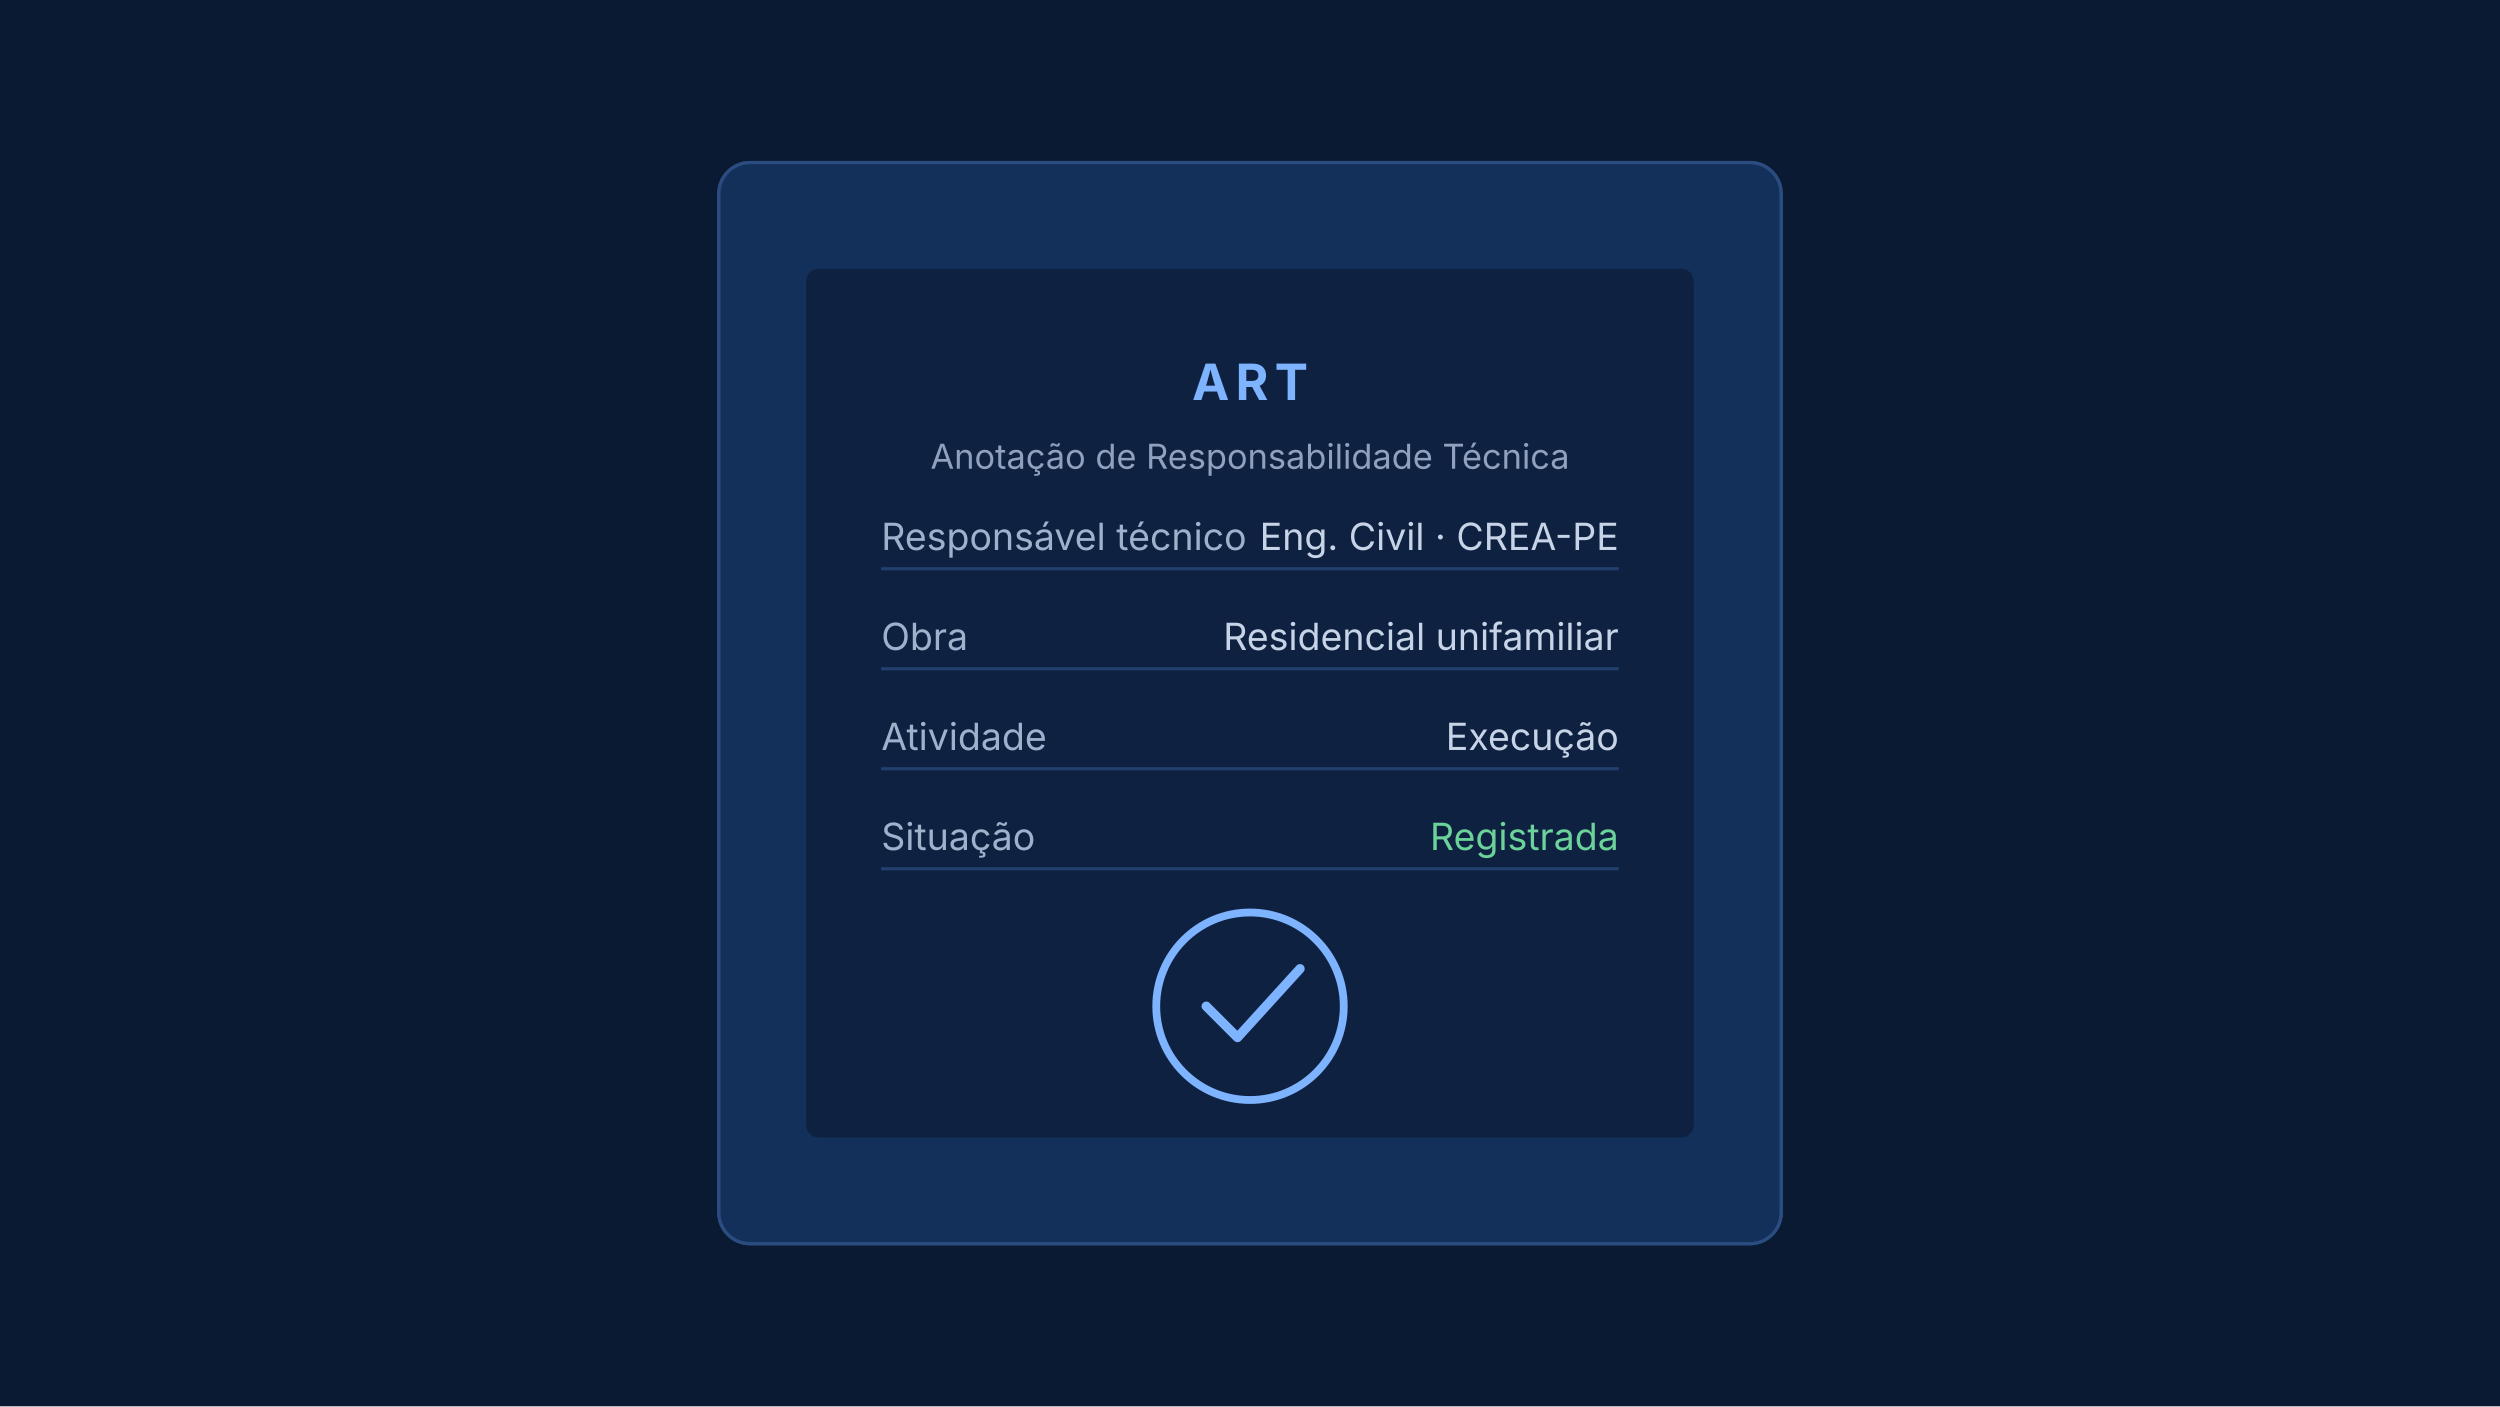
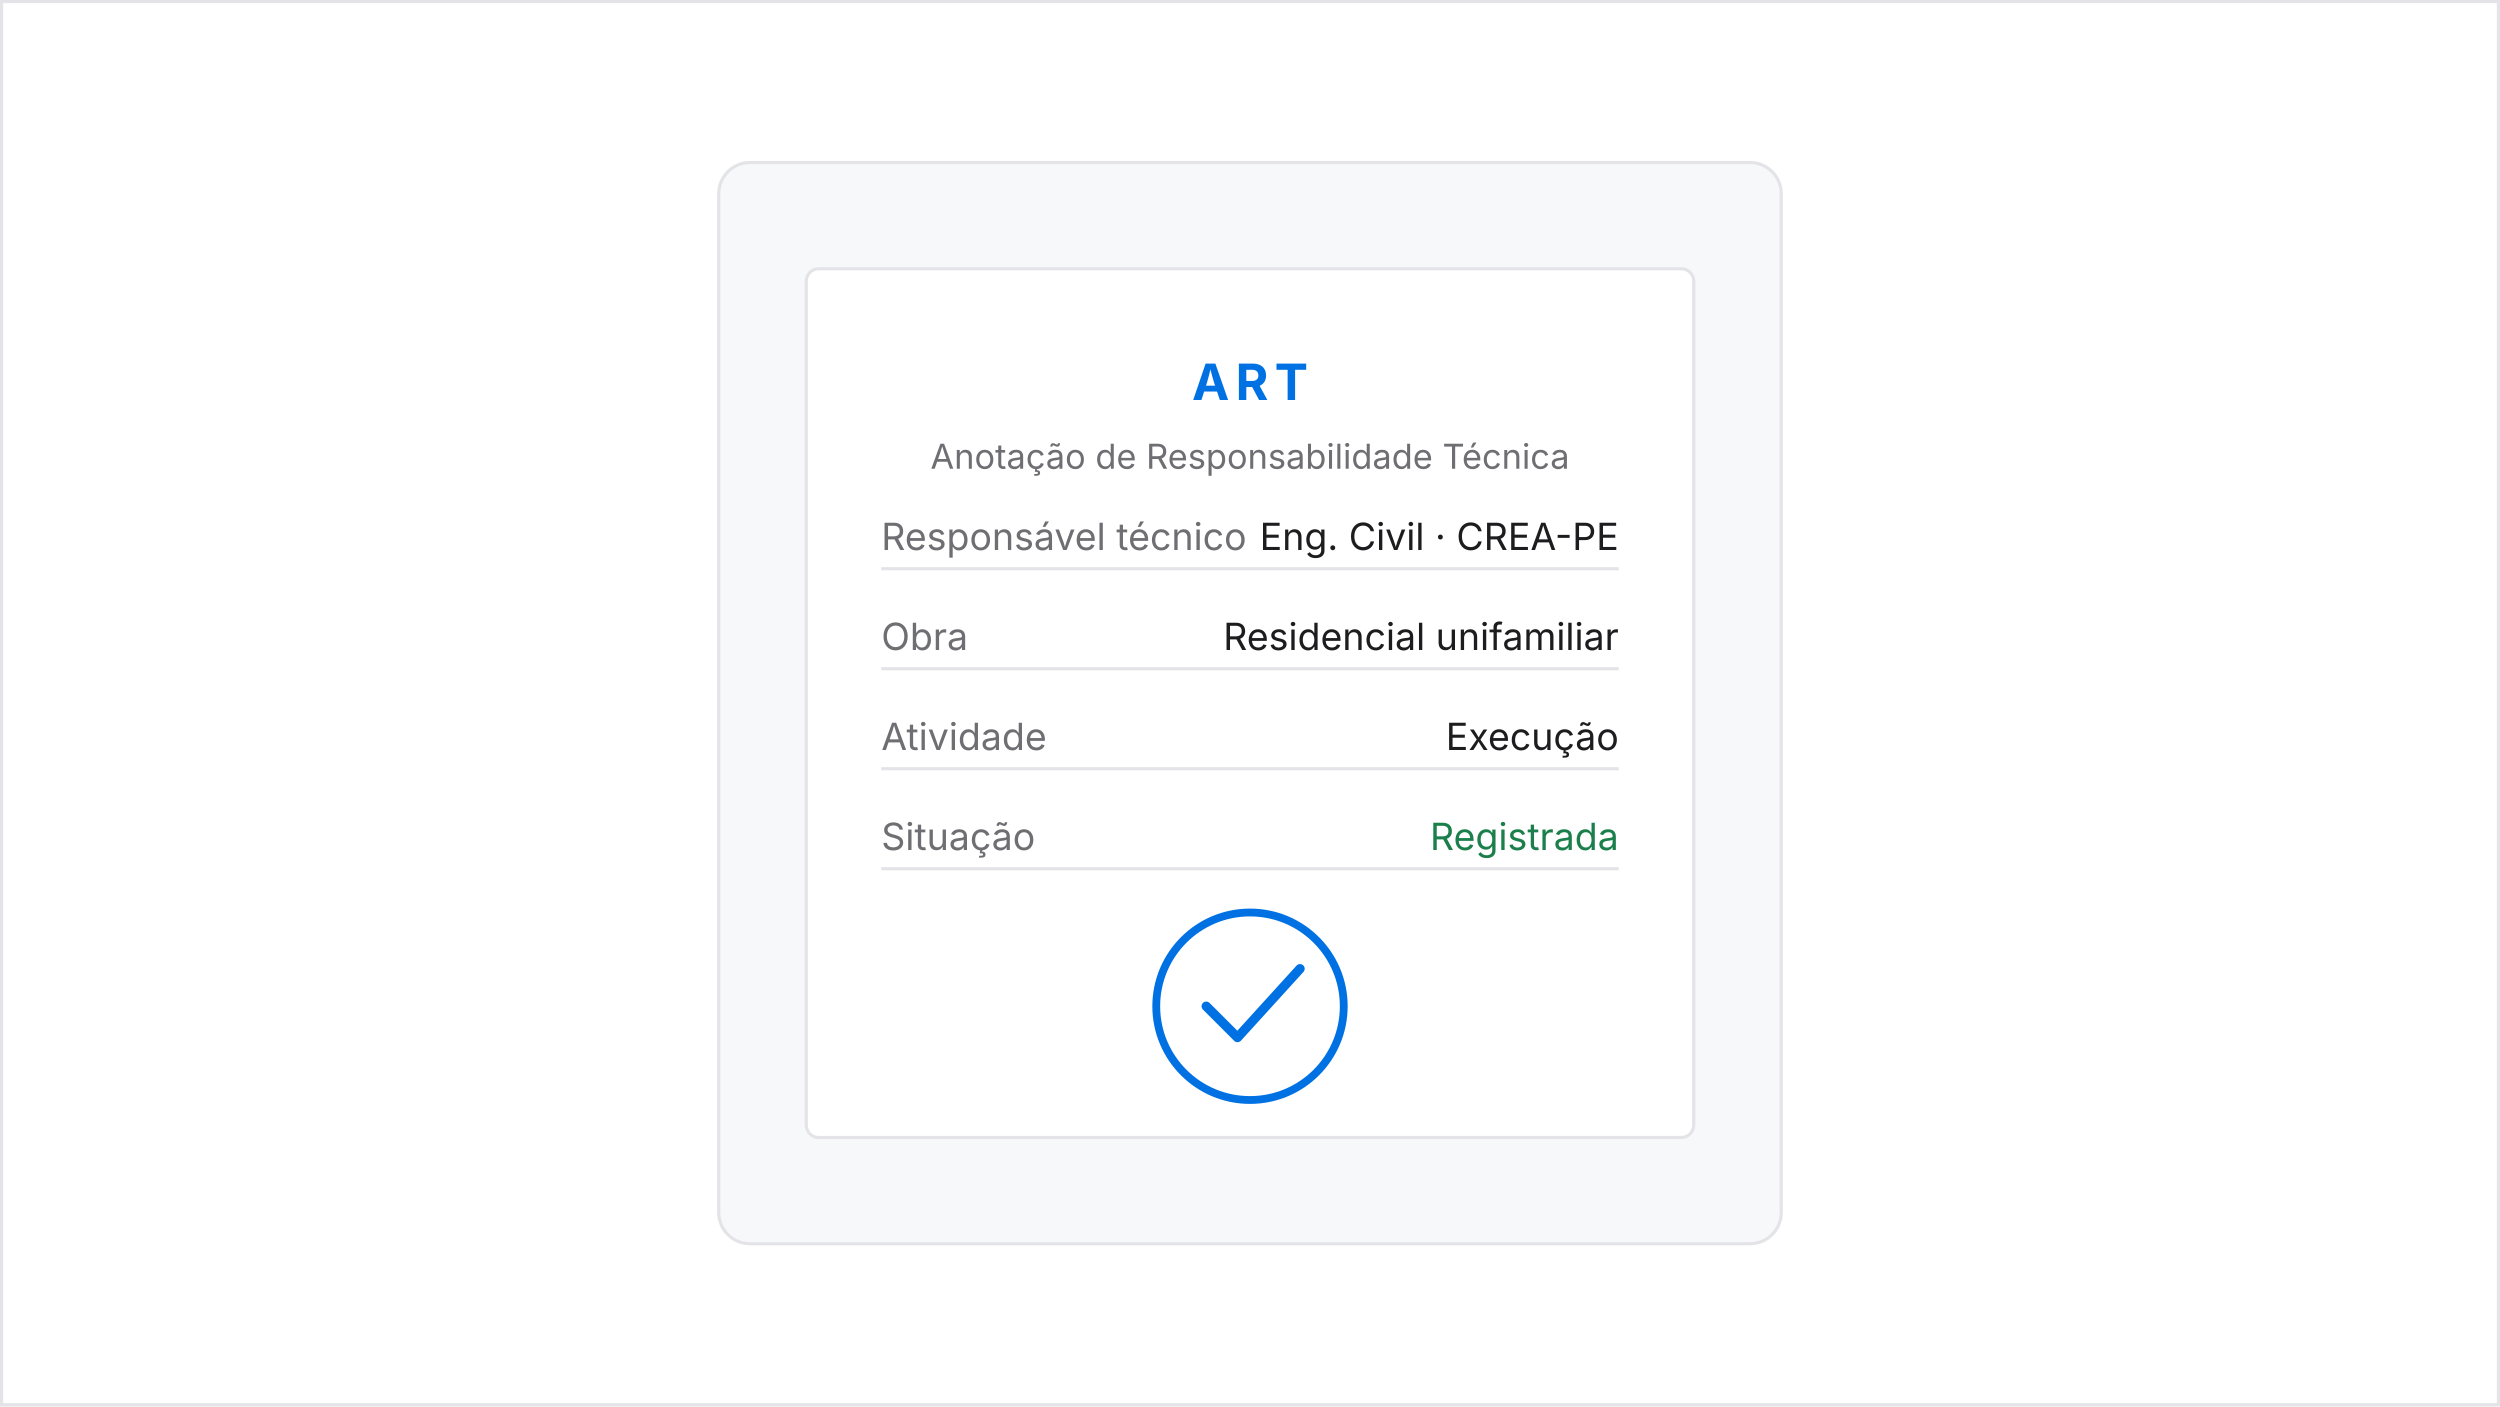
<svg xmlns="http://www.w3.org/2000/svg" viewBox="0 0 800 450" role="img" aria-label="Registro no CREA e ART">
-   <rect width="800" height="450" fill="#0b1a33" />
-   <rect x="230" y="52" width="340" height="346" rx="10" fill="#12305a" stroke="#2a4c80" />
-   <rect x="230" y="52" width="340" height="346" rx="10" fill="none" stroke="#2a4c80" />
-   <rect x="258" y="86" width="284" height="278" rx="4" fill="#0e2140" />
-   <text x="400" y="128" fill="#7db3ff" font-family="Inter,Arial,sans-serif" font-size="16" font-weight="700" letter-spacing="2" text-anchor="middle">ART</text>
-   <text x="400" y="150" fill="#8fa1bd" font-family="Inter,Arial,sans-serif" font-size="11" text-anchor="middle">Anotação de Responsabilidade Técnica</text>
-   <g stroke="#22406e">
+   <rect width="800" height="450" fill="#ffffff" />
+   <rect x="0.5" y="0.5" width="799" height="449" fill="none" stroke="#e3e3e8" />
+   <rect x="230" y="52" width="340" height="346" rx="10" fill="#f7f8fa" stroke="#e3e3e8" />
+   <rect x="258" y="86" width="284" height="278" rx="4" fill="#ffffff" stroke="#e3e3e8" />
+   <text x="400" y="128" fill="#0071e3" font-family="Inter,Arial,sans-serif" font-size="16" font-weight="700" letter-spacing="2" text-anchor="middle">ART</text>
+   <text x="400" y="150" fill="#6e6e73" font-family="Inter,Arial,sans-serif" font-size="11" text-anchor="middle">Anotação de Responsabilidade Técnica</text>
+   <g stroke="#e3e3e8">
    <line x1="282" y1="182" x2="518" y2="182" />
    <line x1="282" y1="214" x2="518" y2="214" />
    <line x1="282" y1="246" x2="518" y2="246" />
    <line x1="282" y1="278" x2="518" y2="278" />
  </g>
-   <g font-family="Inter,Arial,sans-serif" font-size="12" fill="#9fb2cc">
+   <g font-family="Inter,Arial,sans-serif" font-size="12" fill="#6e6e73">
    <text x="282" y="176">Responsável técnico</text>
-     <text x="518" y="176" fill="#c7d3e6" text-anchor="end">Eng. Civil · CREA-PE</text>
+     <text x="518" y="176" fill="#1d1d1f" text-anchor="end">Eng. Civil · CREA-PE</text>
    <text x="282" y="208">Obra</text>
-     <text x="518" y="208" fill="#c7d3e6" text-anchor="end">Residencial unifamiliar</text>
+     <text x="518" y="208" fill="#1d1d1f" text-anchor="end">Residencial unifamiliar</text>
    <text x="282" y="240">Atividade</text>
-     <text x="518" y="240" fill="#c7d3e6" text-anchor="end">Execução</text>
+     <text x="518" y="240" fill="#1d1d1f" text-anchor="end">Execução</text>
    <text x="282" y="272">Situação</text>
-     <text x="518" y="272" fill="#6bd39a" text-anchor="end">Registrada</text>
+     <text x="518" y="272" fill="#1a7f4b" text-anchor="end">Registrada</text>
  </g>
-   <circle cx="400" cy="322" r="30" fill="none" stroke="#7db3ff" stroke-width="2.5" />
-   <path d="M386 322l10 10 20-22" fill="none" stroke="#7db3ff" stroke-width="3" stroke-linecap="round" stroke-linejoin="round" />
+   <circle cx="400" cy="322" r="30" fill="none" stroke="#0071e3" stroke-width="2.5" />
+   <path d="M386 322l10 10 20-22" fill="none" stroke="#0071e3" stroke-width="3" stroke-linecap="round" stroke-linejoin="round" />
</svg>
